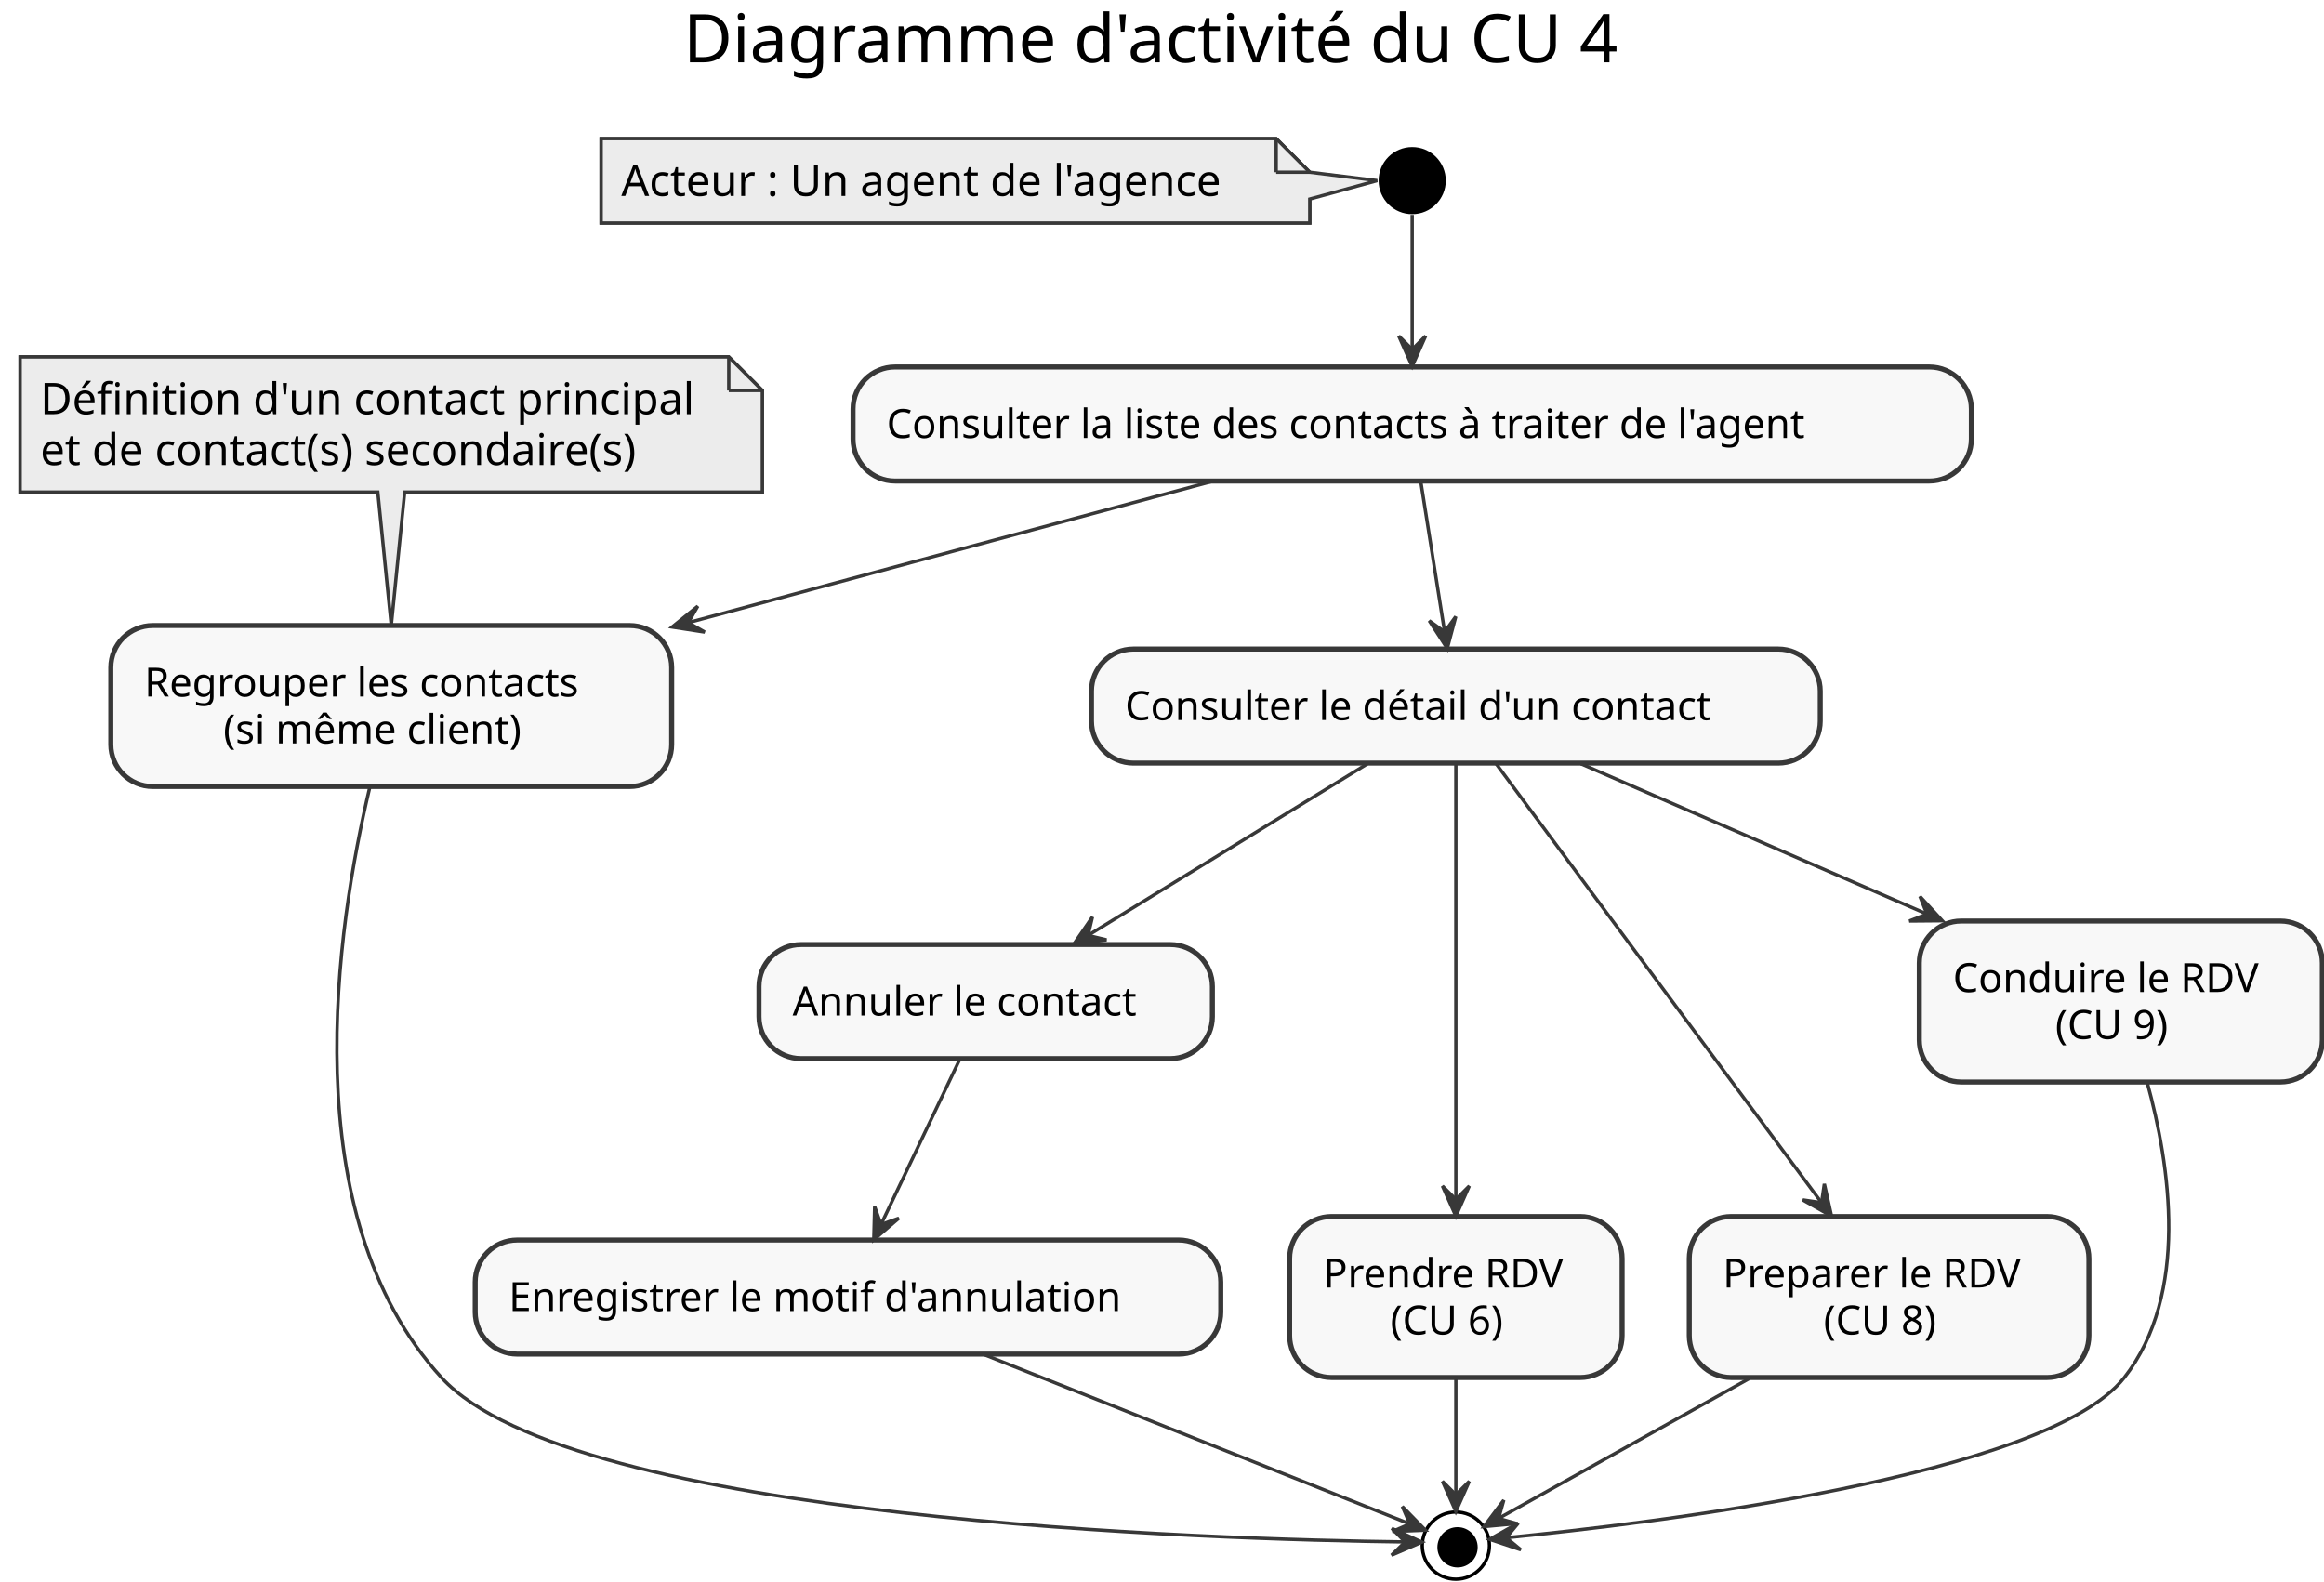
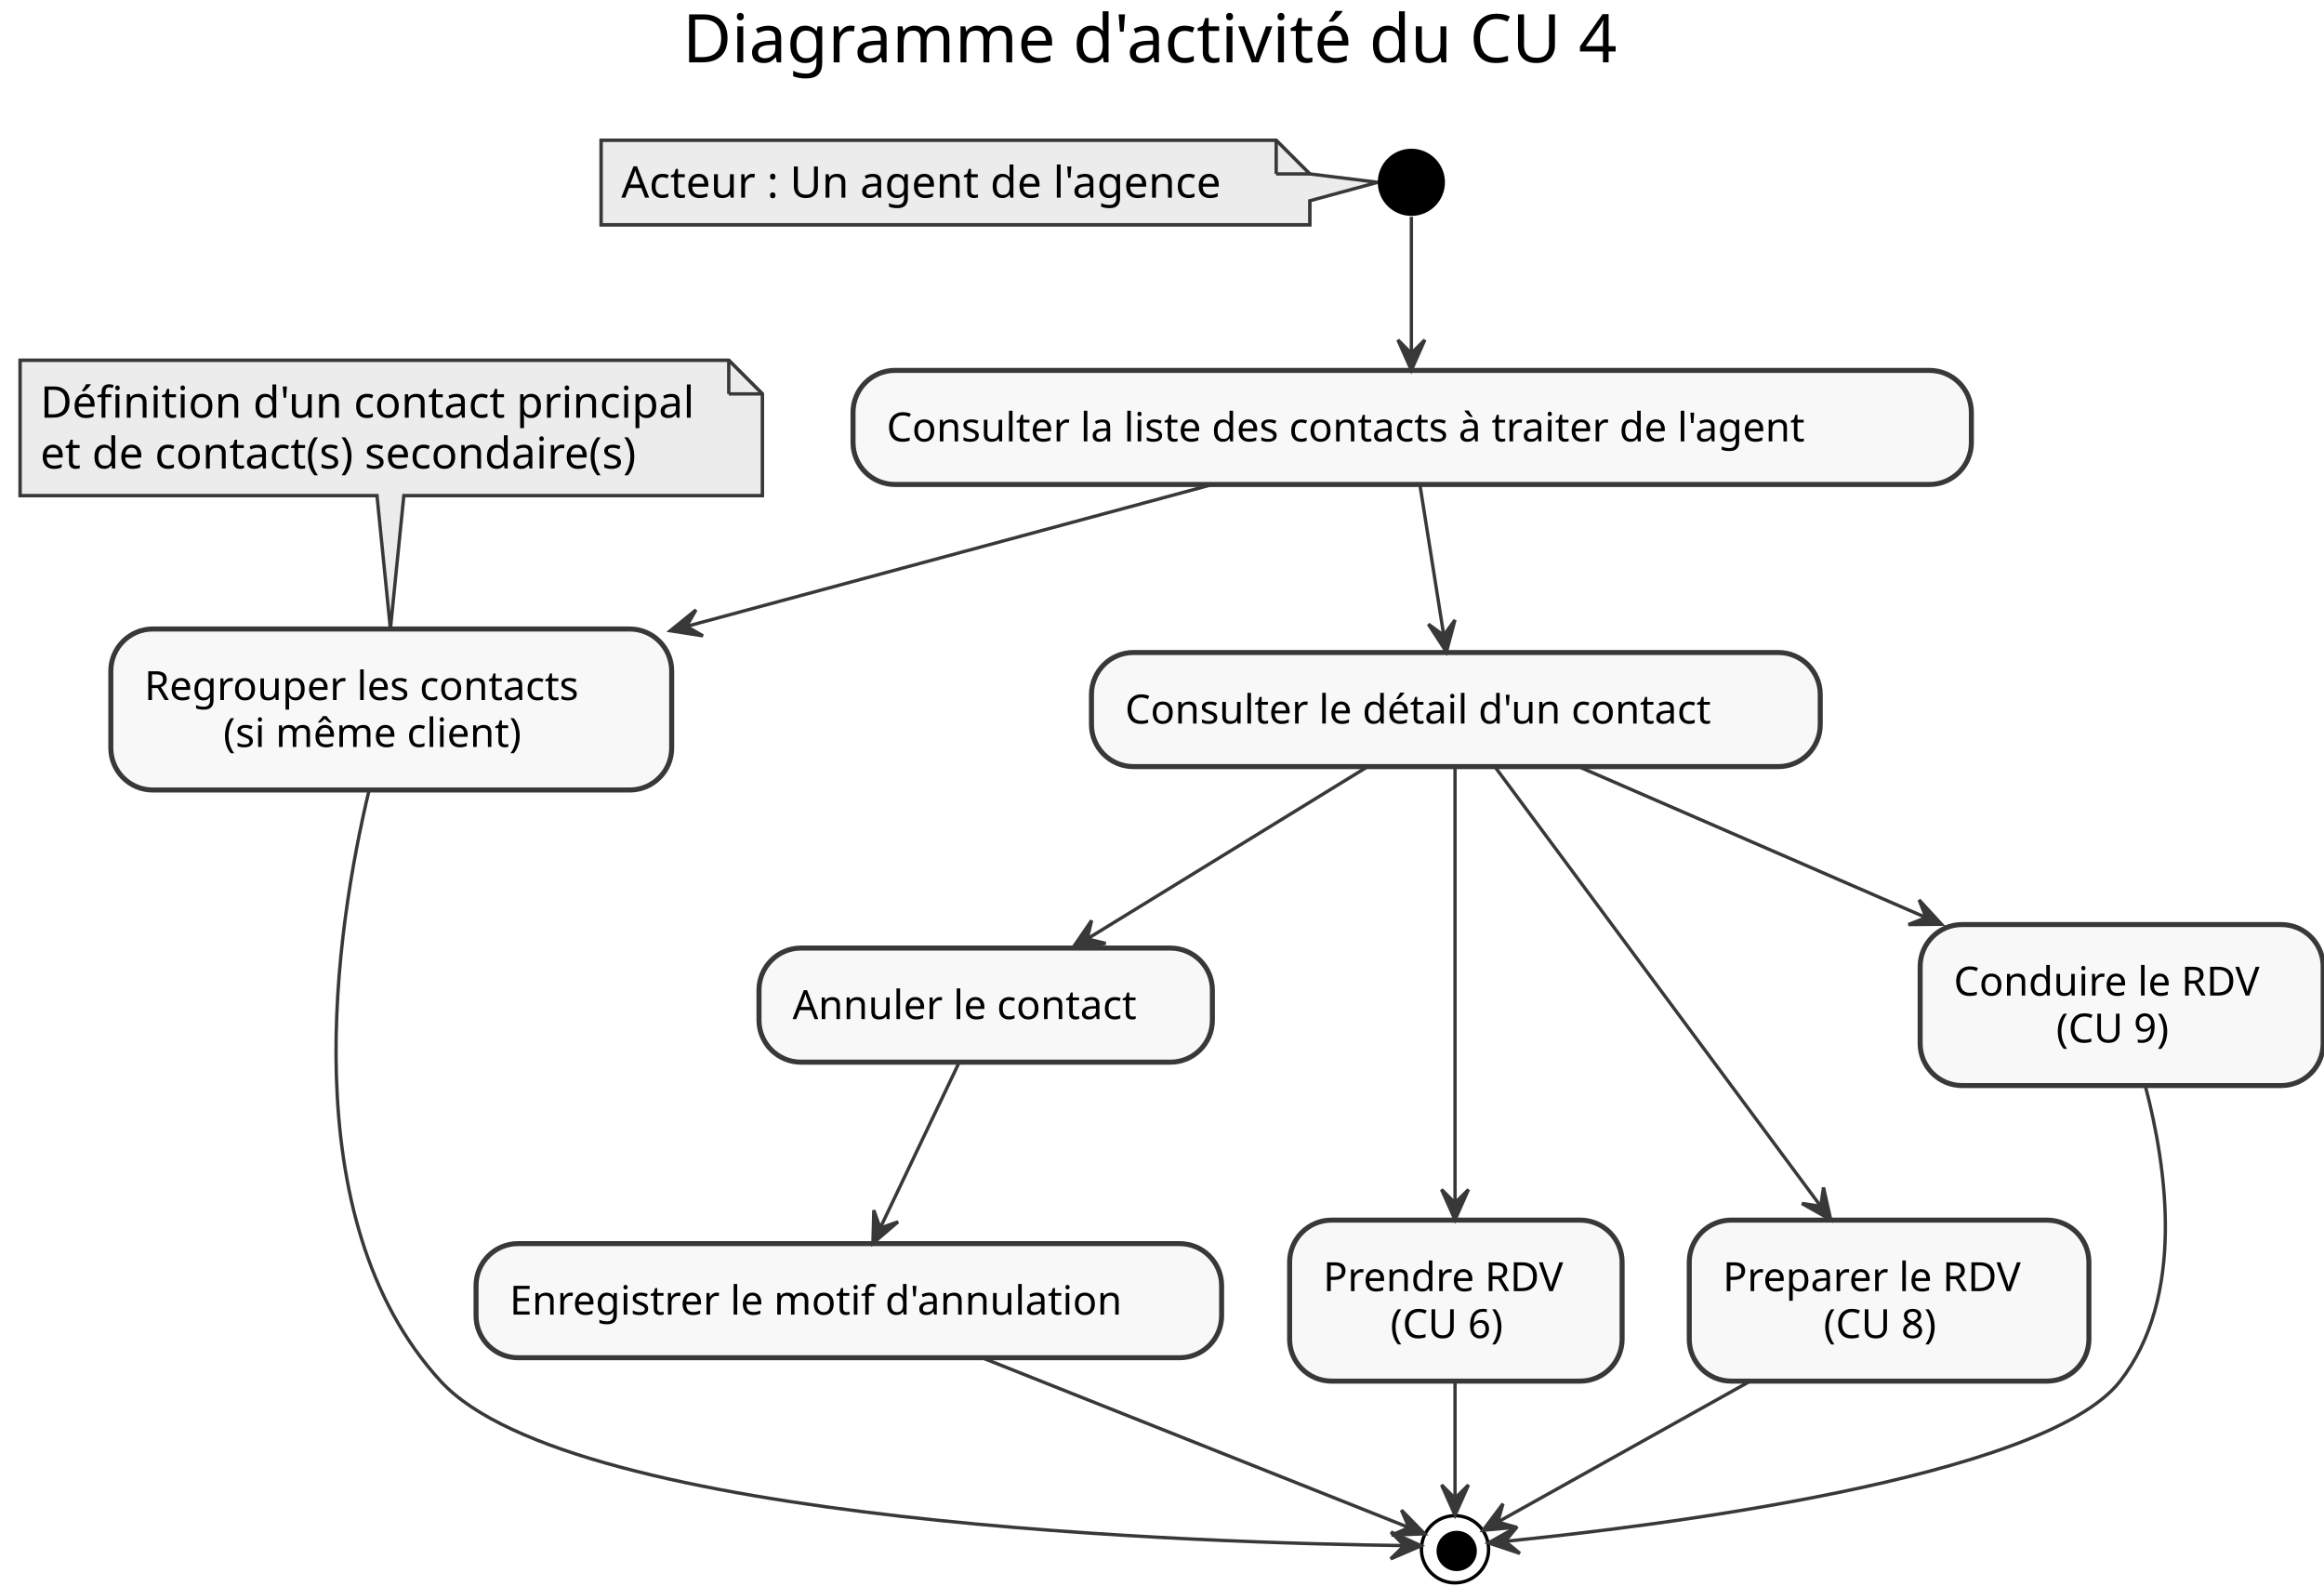
- <svg xmlns="http://www.w3.org/2000/svg" height="471px" style="width:692px;height:471px;" version="1.1" viewBox="0 0 692 471" width="692px">
+ <svg xmlns="http://www.w3.org/2000/svg" height="472px" style="width:692px;height:472px;" version="1.1" viewBox="0 0 692 472" width="692px">
  <defs />
  <g>
-     <text fill="#000000" font-family="sans-serif" font-size="20" lengthAdjust="spacingAndGlyphs" textLength="303" x="203.5" y="18.564">Diagramme d'activité du CU 4</text>
-     <line style="stroke: none; stroke-width: 1.0;" x1="203.5" x2="506.5" y1="28.281" y2="28.281" />
-     <polygon fill="#ECECEC" points="179,41.281,179,66.414,390,66.414,390,51.281,380,41.281,179,41.281" style="stroke: #383838; stroke-width: 1.0;" />
-     <polygon fill="#ECECEC" points="179,41.281,179,66.414,390,66.414,390,59.281,410.091,53.781,390,51.281,390,51.281,380,41.281,179,41.281" style="stroke: #383838; stroke-width: 1.0;" />
-     <line style="stroke: #383838; stroke-width: 1.0;" x1="380" x2="380" y1="41.281" y2="51.281" />
-     <line style="stroke: #383838; stroke-width: 1.0;" x1="390" x2="380" y1="51.281" y2="51.281" />
-     <text fill="#000000" font-family="sans-serif" font-size="13" lengthAdjust="spacingAndGlyphs" textLength="190" x="185" y="58.348">Acteur : Un agent de l'agence</text>
-     <ellipse cx="420.5" cy="53.781" fill="#000000" rx="10" ry="10" style="stroke: none; stroke-width: 1.0;" />
-     <rect fill="#F8F8F8" height="33.969" rx="12.5" ry="12.5" style="stroke: #383838; stroke-width: 1.5;" width="333" x="254" y="109.281" />
-     <text fill="#000000" font-family="sans-serif" font-size="12" lengthAdjust="spacingAndGlyphs" textLength="313" x="264" y="130.42">Consulter la liste des contacts à traiter de l'agent</text>
-     <rect fill="#F8F8F8" height="47.938" rx="12.5" ry="12.5" style="stroke: #383838; stroke-width: 1.5;" width="167" x="33" y="186.281" />
-     <text fill="#000000" font-family="sans-serif" font-size="12" lengthAdjust="spacingAndGlyphs" textLength="147" x="43" y="207.42">Regrouper les contacts</text>
-     <text fill="#000000" font-family="sans-serif" font-size="12" lengthAdjust="spacingAndGlyphs" textLength="100" x="66.5" y="221.389">(si même client)</text>
-     <polygon fill="#ECECEC" points="6,106.281,6,146.547,227,146.547,227,116.281,217,106.281,6,106.281" style="stroke: #383838; stroke-width: 1.0;" />
-     <polygon fill="#ECECEC" points="6,106.281,6,146.547,112.5,146.547,116.5,186.276,120.5,146.547,227,146.547,227,116.281,217,106.281,6,106.281" style="stroke: #383838; stroke-width: 1.0;" />
-     <line style="stroke: #383838; stroke-width: 1.0;" x1="217" x2="217" y1="106.281" y2="116.281" />
-     <line style="stroke: #383838; stroke-width: 1.0;" x1="227" x2="217" y1="116.281" y2="116.281" />
-     <text fill="#000000" font-family="sans-serif" font-size="13" lengthAdjust="spacingAndGlyphs" textLength="200" x="12" y="123.348">Définition d'un contact principal</text>
-     <text fill="#000000" font-family="sans-serif" font-size="13" lengthAdjust="spacingAndGlyphs" textLength="193" x="12" y="138.481">et de contact(s) secondaire(s)</text>
-     <ellipse cx="433.5" cy="460.281" fill="none" rx="10" ry="10" style="stroke: #000000; stroke-width: 1.0;" />
-     <ellipse cx="434" cy="460.781" fill="#000000" rx="6" ry="6" style="stroke: none; stroke-width: 1.0;" />
-     <rect fill="#F8F8F8" height="33.969" rx="12.5" ry="12.5" style="stroke: #383838; stroke-width: 1.5;" width="217" x="325" y="193.281" />
-     <text fill="#000000" font-family="sans-serif" font-size="12" lengthAdjust="spacingAndGlyphs" textLength="197" x="335" y="214.42">Consulter le détail d'un contact</text>
-     <rect fill="#F8F8F8" height="33.969" rx="12.5" ry="12.5" style="stroke: #383838; stroke-width: 1.5;" width="135" x="226" y="281.281" />
-     <text fill="#000000" font-family="sans-serif" font-size="12" lengthAdjust="spacingAndGlyphs" textLength="115" x="236" y="302.42">Annuler le contact</text>
-     <rect fill="#F8F8F8" height="33.969" rx="12.5" ry="12.5" style="stroke: #383838; stroke-width: 1.5;" width="222" x="141.5" y="369.281" />
-     <text fill="#000000" font-family="sans-serif" font-size="12" lengthAdjust="spacingAndGlyphs" textLength="202" x="151.5" y="390.42">Enregistrer le motif d'annulation</text>
-     <rect fill="#F8F8F8" height="47.938" rx="12.5" ry="12.5" style="stroke: #383838; stroke-width: 1.5;" width="99" x="384" y="362.281" />
-     <text fill="#000000" font-family="sans-serif" font-size="12" lengthAdjust="spacingAndGlyphs" textLength="79" x="394" y="383.42">Prendre RDV</text>
-     <text fill="#000000" font-family="sans-serif" font-size="12" lengthAdjust="spacingAndGlyphs" textLength="39" x="414" y="397.389">(CU 6)</text>
-     <rect fill="#F8F8F8" height="47.938" rx="12.5" ry="12.5" style="stroke: #383838; stroke-width: 1.5;" width="119" x="503" y="362.281" />
-     <text fill="#000000" font-family="sans-serif" font-size="12" lengthAdjust="spacingAndGlyphs" textLength="99" x="513" y="383.42">Preparer le RDV</text>
-     <text fill="#000000" font-family="sans-serif" font-size="12" lengthAdjust="spacingAndGlyphs" textLength="39" x="543" y="397.389">(CU 8)</text>
-     <rect fill="#F8F8F8" height="47.938" rx="12.5" ry="12.5" style="stroke: #383838; stroke-width: 1.5;" width="120" x="571.5" y="274.281" />
-     <text fill="#000000" font-family="sans-serif" font-size="12" lengthAdjust="spacingAndGlyphs" textLength="100" x="581.5" y="295.42">Conduire le RDV</text>
-     <text fill="#000000" font-family="sans-serif" font-size="12" lengthAdjust="spacingAndGlyphs" textLength="39" x="612" y="309.389">(CU 9)</text>
-     <path d="M420.5,63.998 C420.5,74.08 420.5,90.584 420.5,103.925 " fill="none" style="stroke: #383838; stroke-width: 1.0;" />
-     <polygon fill="#383838" points="420.5,109.049,424.5,100.049,420.5,104.049,416.5,100.049,420.5,109.049" style="stroke: #383838; stroke-width: 1.0;" />
-     <path d="M361.164,143.286 C316.811,155.25 255.436,171.805 205.254,185.341 " fill="none" style="stroke: #383838; stroke-width: 1.0;" />
-     <polygon fill="#383838" points="200.125,186.724,209.856,188.241,204.952,185.421,207.772,180.517,200.125,186.724" style="stroke: #383838; stroke-width: 1.0;" />
-     <path d="M110.101,234.471 C100.285,275.657 86.987,361.784 131.5,410.281 C170.652,452.937 362.143,458.478 418.111,459.182 " fill="none" style="stroke: #383838; stroke-width: 1.0;" />
-     <polygon fill="#383838" points="423.386,459.239,414.43,455.142,418.386,459.185,414.343,463.141,423.386,459.239" style="stroke: #383838; stroke-width: 1.0;" />
-     <path d="M423.068,143.482 C425.08,156.173 427.897,173.942 430.097,187.816 " fill="none" style="stroke: #383838; stroke-width: 1.0;" />
-     <polygon fill="#383838" points="430.937,193.114,433.478,183.599,430.154,188.176,425.577,184.852,430.937,193.114" style="stroke: #383838; stroke-width: 1.0;" />
-     <path d="M407.167,227.457 C383.604,241.931 349.049,263.158 324.231,278.403 " fill="none" style="stroke: #383838; stroke-width: 1.0;" />
-     <polygon fill="#383838" points="319.715,281.178,329.478,279.877,323.976,278.562,325.291,273.06,319.715,281.178" style="stroke: #383838; stroke-width: 1.0;" />
-     <path d="M285.788,315.457 C279.203,329.271 269.685,349.234 262.512,364.28 " fill="none" style="stroke: #383838; stroke-width: 1.0;" />
-     <polygon fill="#383838" points="260.177,369.178,267.66,362.775,262.328,364.665,260.438,359.333,260.177,369.178" style="stroke: #383838; stroke-width: 1.0;" />
-     <path d="M433.5,227.339 C433.5,256.848 433.5,320.049 433.5,356.932 " fill="none" style="stroke: #383838; stroke-width: 1.0;" />
-     <polygon fill="#383838" points="433.5,362.175,437.5,353.175,433.5,357.175,429.5,353.175,433.5,362.175" style="stroke: #383838; stroke-width: 1.0;" />
-     <path d="M445.405,227.339 C467.461,257.09 514.908,321.087 542.151,357.833 " fill="none" style="stroke: #383838; stroke-width: 1.0;" />
-     <polygon fill="#383838" points="545.37,362.175,543.223,352.563,542.392,358.159,536.797,357.328,545.37,362.175" style="stroke: #383838; stroke-width: 1.0;" />
-     <path d="M470.742,227.457 C499.677,240.025 540.332,257.683 573.517,272.096 " fill="none" style="stroke: #383838; stroke-width: 1.0;" />
-     <polygon fill="#383838" points="578.356,274.198,571.694,266.944,573.77,272.207,568.508,274.282,578.356,274.198" style="stroke: #383838; stroke-width: 1.0;" />
-     <path d="M293.12,403.439 C333.378,419.454 392.787,443.086 419.541,453.728 " fill="none" style="stroke: #383838; stroke-width: 1.0;" />
-     <polygon fill="#383838" points="424.441,455.678,417.558,448.634,419.795,453.829,414.6,456.067,424.441,455.678" style="stroke: #383838; stroke-width: 1.0;" />
-     <path d="M433.5,410.459 C433.5,421.836 433.5,435.178 433.5,445.037 " fill="none" style="stroke: #383838; stroke-width: 1.0;" />
-     <polygon fill="#383838" points="433.5,450.121,437.5,441.121,433.5,445.121,429.5,441.121,433.5,450.121" style="stroke: #383838; stroke-width: 1.0;" />
-     <path d="M520.974,410.459 C495.121,424.888 463.604,442.479 446.34,452.115 " fill="none" style="stroke: #383838; stroke-width: 1.0;" />
-     <polygon fill="#383838" points="441.865,454.613,451.673,453.719,446.231,452.176,447.774,446.733,441.865,454.613" style="stroke: #383838; stroke-width: 1.0;" />
-     <path d="M639.348,322.346 C646.101,346.846 651.995,385.404 632.5,410.281 C609.507,439.623 490.833,453.76 448.513,457.925 " fill="none" style="stroke: #383838; stroke-width: 1.0;" />
-     <polygon fill="#383838" points="443.516,458.405,452.857,461.527,448.493,457.927,452.093,453.564,443.516,458.405" style="stroke: #383838; stroke-width: 1.0;" />
+     <text fill="#000000" font-family="sans-serif" font-size="20" lengthAdjust="spacingAndGlyphs" textLength="303" x="203.25" y="18.564">Diagramme d'activité du CU 4</text>
+     <line style="stroke: none; stroke-width: 1.0;" x1="203.25" x2="506.25" y1="28.281" y2="28.281" />
+     <polygon fill="#ECECEC" points="179,41.781,179,66.914,390,66.914,390,51.781,380,41.781,179,41.781" style="stroke: #383838; stroke-width: 1.0;" />
+     <polygon fill="#ECECEC" points="179,41.781,179,66.914,390,66.914,390,59.781,410.227,54.281,390,51.781,390,51.781,380,41.781,179,41.781" style="stroke: #383838; stroke-width: 1.0;" />
+     <line style="stroke: #383838; stroke-width: 1.0;" x1="380" x2="380" y1="41.781" y2="51.781" />
+     <line style="stroke: #383838; stroke-width: 1.0;" x1="390" x2="380" y1="51.781" y2="51.781" />
+     <text fill="#000000" font-family="sans-serif" font-size="13" lengthAdjust="spacingAndGlyphs" textLength="190" x="185" y="58.848">Acteur : Un agent de l'agence</text>
+     <ellipse cx="420.25" cy="54.281" fill="#000000" rx="10" ry="10" style="stroke: none; stroke-width: 1.0;" />
+     <rect fill="#F8F8F8" height="33.969" rx="12.5" ry="12.5" style="stroke: #383838; stroke-width: 1.5;" width="333" x="254" y="110.281" />
+     <text fill="#000000" font-family="sans-serif" font-size="12" lengthAdjust="spacingAndGlyphs" textLength="313" x="264" y="131.42">Consulter la liste des contacts à traiter de l'agent</text>
+     <rect fill="#F8F8F8" height="47.938" rx="12.5" ry="12.5" style="stroke: #383838; stroke-width: 1.5;" width="167" x="33" y="187.281" />
+     <text fill="#000000" font-family="sans-serif" font-size="12" lengthAdjust="spacingAndGlyphs" textLength="147" x="43" y="208.42">Regrouper les contacts</text>
+     <text fill="#000000" font-family="sans-serif" font-size="12" lengthAdjust="spacingAndGlyphs" textLength="100" x="66.5" y="222.389">(si même client)</text>
+     <polygon fill="#ECECEC" points="6,107.281,6,147.547,227,147.547,227,117.281,217,107.281,6,107.281" style="stroke: #383838; stroke-width: 1.0;" />
+     <polygon fill="#ECECEC" points="6,107.281,6,147.547,112.25,147.547,116.25,187.276,120.25,147.547,227,147.547,227,117.281,217,107.281,6,107.281" style="stroke: #383838; stroke-width: 1.0;" />
+     <line style="stroke: #383838; stroke-width: 1.0;" x1="217" x2="217" y1="107.281" y2="117.281" />
+     <line style="stroke: #383838; stroke-width: 1.0;" x1="227" x2="217" y1="117.281" y2="117.281" />
+     <text fill="#000000" font-family="sans-serif" font-size="13" lengthAdjust="spacingAndGlyphs" textLength="200" x="12" y="124.348">Définition d'un contact principal</text>
+     <text fill="#000000" font-family="sans-serif" font-size="13" lengthAdjust="spacingAndGlyphs" textLength="193" x="12" y="139.481">et de contact(s) secondaire(s)</text>
+     <ellipse cx="433.25" cy="461.281" fill="none" rx="10" ry="10" style="stroke: #000000; stroke-width: 1.0;" />
+     <ellipse cx="433.75" cy="461.781" fill="#000000" rx="6" ry="6" style="stroke: none; stroke-width: 1.0;" />
+     <rect fill="#F8F8F8" height="33.969" rx="12.5" ry="12.5" style="stroke: #383838; stroke-width: 1.5;" width="217" x="325" y="194.281" />
+     <text fill="#000000" font-family="sans-serif" font-size="12" lengthAdjust="spacingAndGlyphs" textLength="197" x="335" y="215.42">Consulter le détail d'un contact</text>
+     <rect fill="#F8F8F8" height="33.969" rx="12.5" ry="12.5" style="stroke: #383838; stroke-width: 1.5;" width="135" x="226" y="282.281" />
+     <text fill="#000000" font-family="sans-serif" font-size="12" lengthAdjust="spacingAndGlyphs" textLength="115" x="236" y="303.42">Annuler le contact</text>
+     <rect fill="#F8F8F8" height="33.969" rx="12.5" ry="12.5" style="stroke: #383838; stroke-width: 1.5;" width="222" x="141.75" y="370.281" />
+     <text fill="#000000" font-family="sans-serif" font-size="12" lengthAdjust="spacingAndGlyphs" textLength="202" x="151.75" y="391.42">Enregistrer le motif d'annulation</text>
+     <rect fill="#F8F8F8" height="47.938" rx="12.5" ry="12.5" style="stroke: #383838; stroke-width: 1.5;" width="99" x="384" y="363.281" />
+     <text fill="#000000" font-family="sans-serif" font-size="12" lengthAdjust="spacingAndGlyphs" textLength="79" x="394" y="384.42">Prendre RDV</text>
+     <text fill="#000000" font-family="sans-serif" font-size="12" lengthAdjust="spacingAndGlyphs" textLength="39" x="414" y="398.389">(CU 6)</text>
+     <rect fill="#F8F8F8" height="47.938" rx="12.5" ry="12.5" style="stroke: #383838; stroke-width: 1.5;" width="119" x="503" y="363.281" />
+     <text fill="#000000" font-family="sans-serif" font-size="12" lengthAdjust="spacingAndGlyphs" textLength="99" x="513" y="384.42">Preparer le RDV</text>
+     <text fill="#000000" font-family="sans-serif" font-size="12" lengthAdjust="spacingAndGlyphs" textLength="39" x="543" y="398.389">(CU 8)</text>
+     <rect fill="#F8F8F8" height="47.938" rx="12.5" ry="12.5" style="stroke: #383838; stroke-width: 1.5;" width="120" x="571.75" y="275.281" />
+     <text fill="#000000" font-family="sans-serif" font-size="12" lengthAdjust="spacingAndGlyphs" textLength="100" x="581.75" y="296.42">Conduire le RDV</text>
+     <text fill="#000000" font-family="sans-serif" font-size="12" lengthAdjust="spacingAndGlyphs" textLength="39" x="612.25" y="310.389">(CU 9)</text>
+     <path d="M420.25,64.563 C420.25,74.784 420.25,91.555 420.25,105.037 " fill="none" style="stroke: #383838; stroke-width: 1.0;" />
+     <polygon fill="#383838" points="420.25,110.209,424.25,101.209,420.25,105.209,416.25,101.209,420.25,110.209" style="stroke: #383838; stroke-width: 1.0;" />
+     <path d="M360.914,144.286 C316.388,156.296 254.706,172.934 204.417,186.499 " fill="none" style="stroke: #383838; stroke-width: 1.0;" />
+     <polygon fill="#383838" points="199.586,187.802,209.317,189.32,204.413,186.5,207.233,181.596,199.586,187.802" style="stroke: #383838; stroke-width: 1.0;" />
+     <path d="M109.851,235.471 C100.035,276.657 86.737,362.784 131.25,411.281 C170.402,453.937 361.893,459.478 417.861,460.182 " fill="none" style="stroke: #383838; stroke-width: 1.0;" />
+     <polygon fill="#383838" points="423.136,460.239,414.18,456.142,418.136,460.185,414.093,464.141,423.136,460.239" style="stroke: #383838; stroke-width: 1.0;" />
+     <path d="M422.818,144.482 C424.83,157.173 427.647,174.942 429.847,188.816 " fill="none" style="stroke: #383838; stroke-width: 1.0;" />
+     <polygon fill="#383838" points="430.687,194.114,433.228,184.599,429.904,189.176,425.327,185.852,430.687,194.114" style="stroke: #383838; stroke-width: 1.0;" />
+     <path d="M406.917,228.457 C383.354,242.931 348.799,264.158 323.981,279.403 " fill="none" style="stroke: #383838; stroke-width: 1.0;" />
+     <polygon fill="#383838" points="319.465,282.178,329.228,280.877,323.726,279.562,325.041,274.06,319.465,282.178" style="stroke: #383838; stroke-width: 1.0;" />
+     <path d="M285.538,316.457 C278.953,330.271 269.435,350.234 262.262,365.28 " fill="none" style="stroke: #383838; stroke-width: 1.0;" />
+     <polygon fill="#383838" points="259.927,370.178,267.41,363.775,262.078,365.665,260.188,360.333,259.927,370.178" style="stroke: #383838; stroke-width: 1.0;" />
+     <path d="M433.25,228.339 C433.25,257.848 433.25,321.049 433.25,357.932 " fill="none" style="stroke: #383838; stroke-width: 1.0;" />
+     <polygon fill="#383838" points="433.25,363.175,437.25,354.175,433.25,358.175,429.25,354.175,433.25,363.175" style="stroke: #383838; stroke-width: 1.0;" />
+     <path d="M445.155,228.339 C467.211,258.09 514.658,322.087 541.901,358.833 " fill="none" style="stroke: #383838; stroke-width: 1.0;" />
+     <polygon fill="#383838" points="545.12,363.175,542.973,353.563,542.142,359.159,536.547,358.328,545.12,363.175" style="stroke: #383838; stroke-width: 1.0;" />
+     <path d="M470.492,228.457 C499.427,241.025 540.082,258.683 573.267,273.096 " fill="none" style="stroke: #383838; stroke-width: 1.0;" />
+     <polygon fill="#383838" points="578.106,275.198,571.444,267.944,573.52,273.207,568.258,275.282,578.106,275.198" style="stroke: #383838; stroke-width: 1.0;" />
+     <path d="M292.87,404.439 C333.128,420.454 392.537,444.086 419.291,454.728 " fill="none" style="stroke: #383838; stroke-width: 1.0;" />
+     <polygon fill="#383838" points="424.191,456.678,417.308,449.634,419.545,454.829,414.35,457.067,424.191,456.678" style="stroke: #383838; stroke-width: 1.0;" />
+     <path d="M433.25,411.459 C433.25,422.836 433.25,436.178 433.25,446.037 " fill="none" style="stroke: #383838; stroke-width: 1.0;" />
+     <polygon fill="#383838" points="433.25,451.121,437.25,442.121,433.25,446.121,429.25,442.121,433.25,451.121" style="stroke: #383838; stroke-width: 1.0;" />
+     <path d="M520.724,411.459 C494.871,425.888 463.354,443.479 446.09,453.115 " fill="none" style="stroke: #383838; stroke-width: 1.0;" />
+     <polygon fill="#383838" points="441.615,455.613,451.423,454.719,445.981,453.176,447.524,447.733,441.615,455.613" style="stroke: #383838; stroke-width: 1.0;" />
+     <path d="M638.797,323.342 C645.251,347.839 650.729,386.394 631.25,411.281 C608.43,440.438 490.779,454.656 448.447,458.886 " fill="none" style="stroke: #383838; stroke-width: 1.0;" />
+     <polygon fill="#383838" points="443.216,459.396,452.561,462.506,448.192,458.912,451.786,454.543,443.216,459.396" style="stroke: #383838; stroke-width: 1.0;" />
  </g>
</svg>
